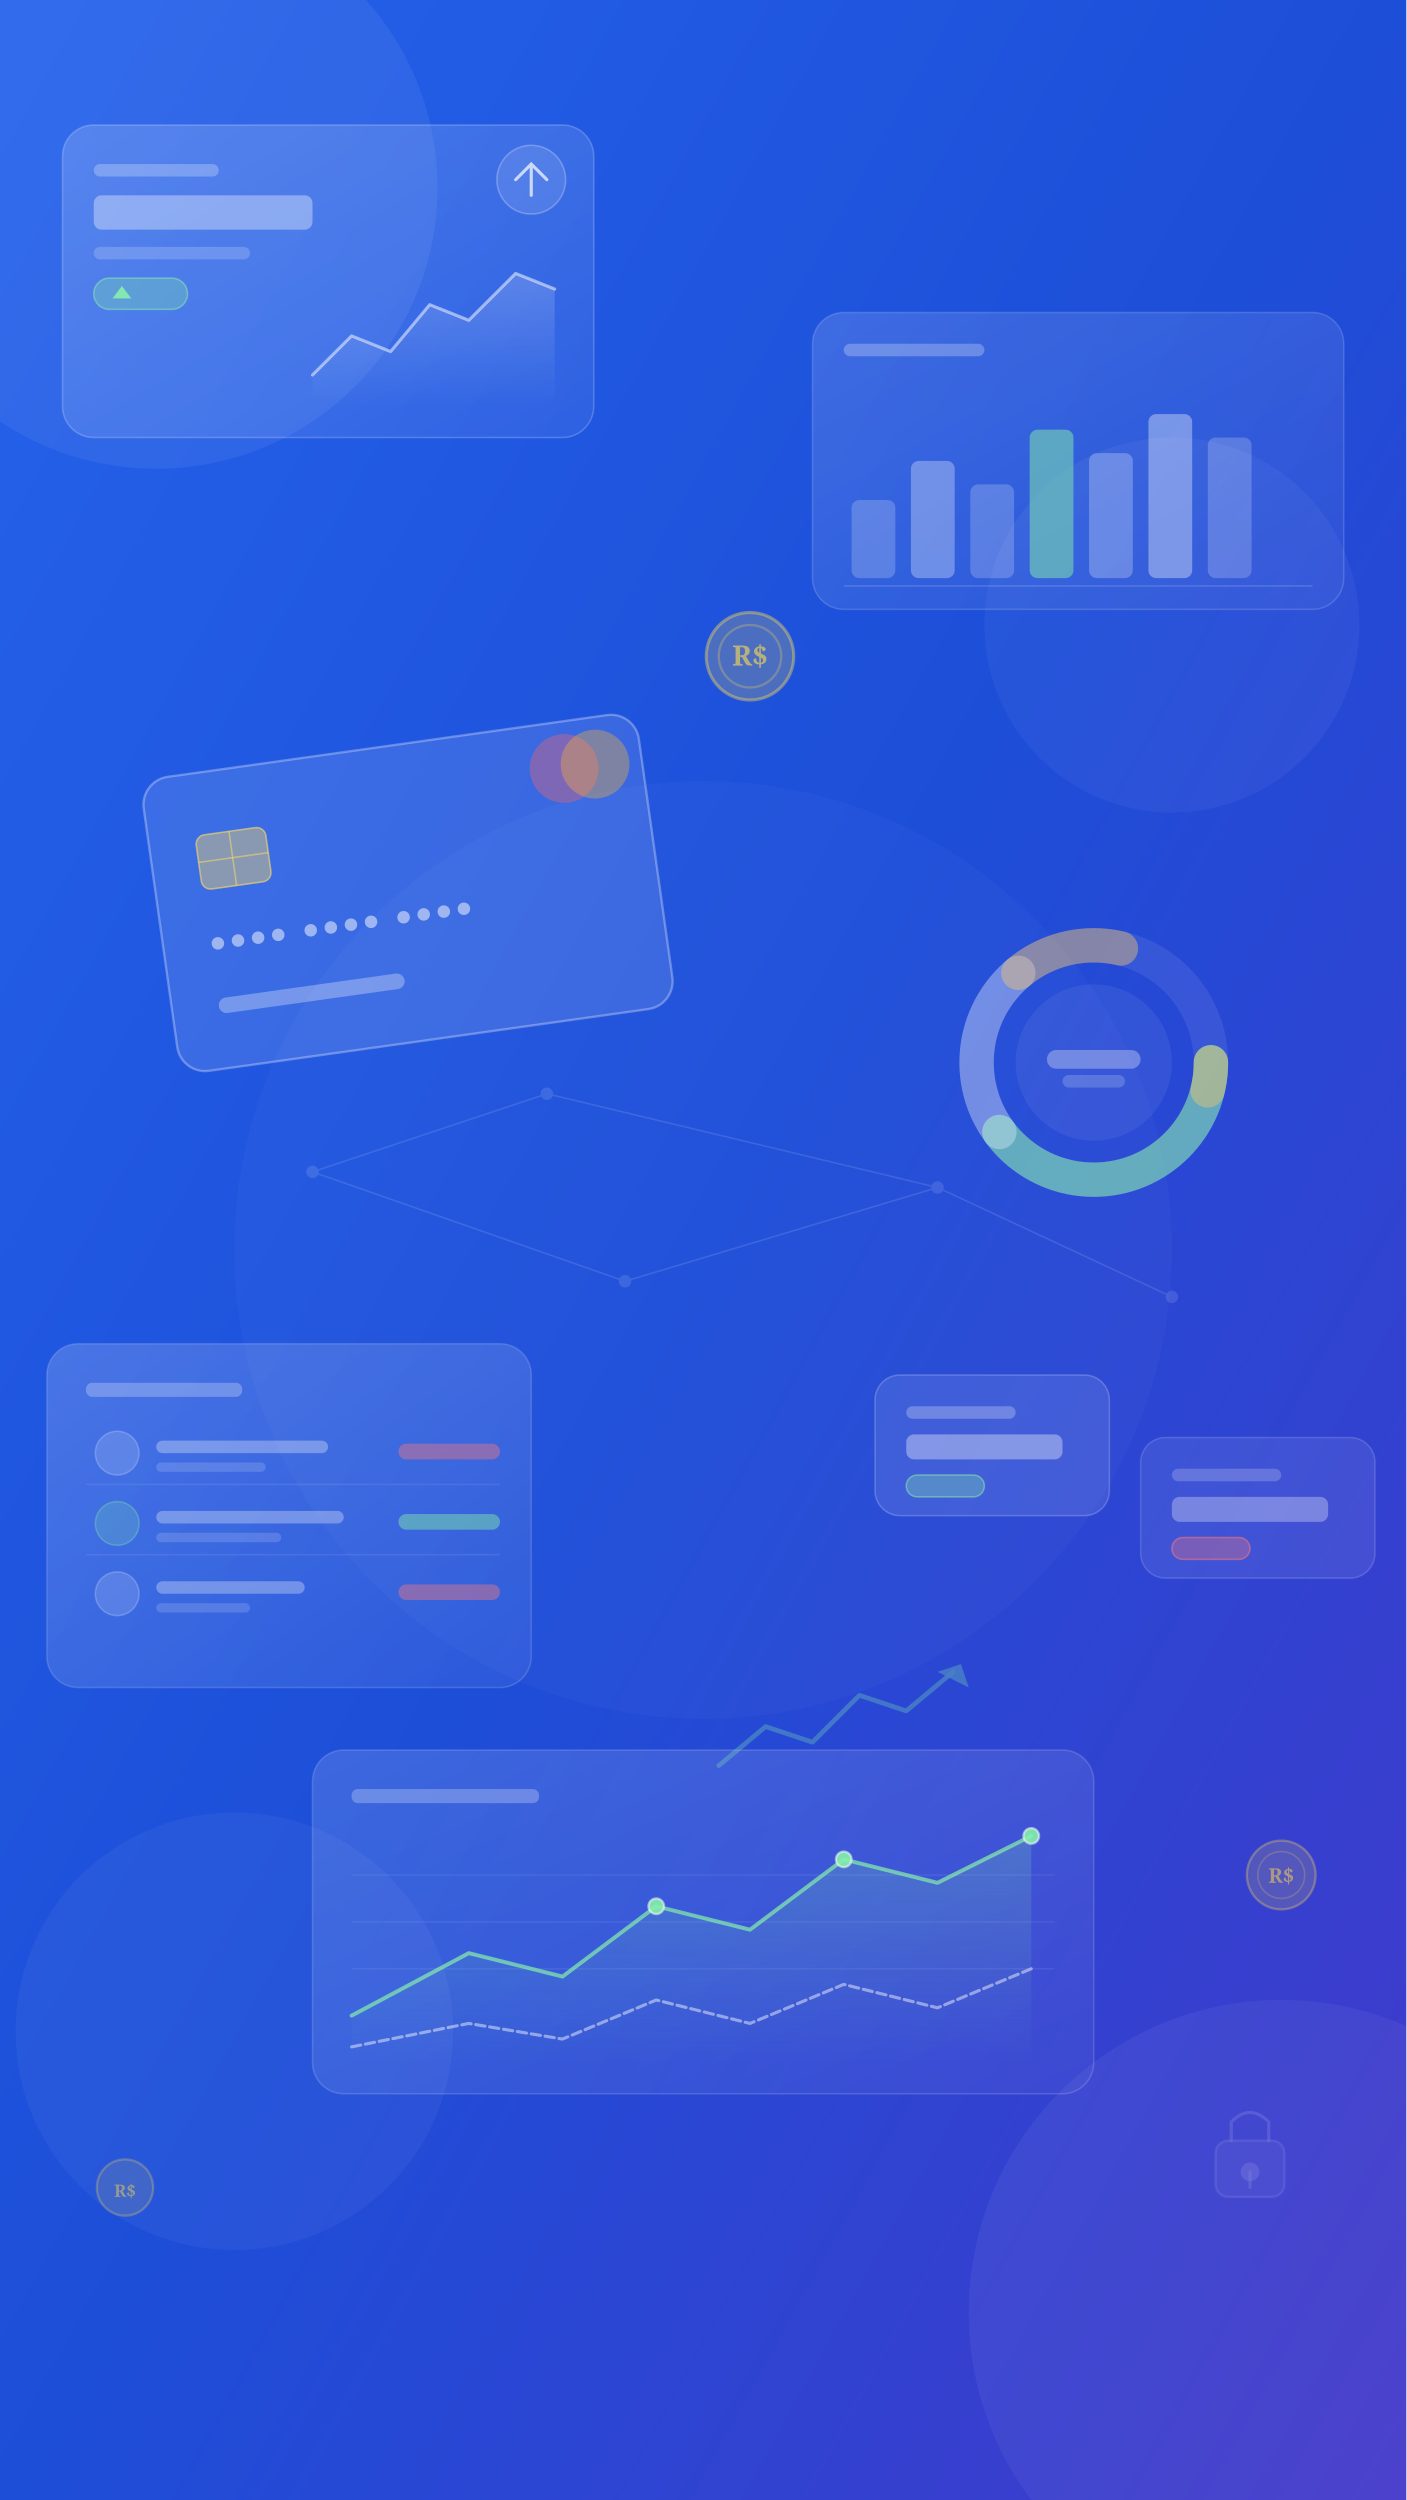
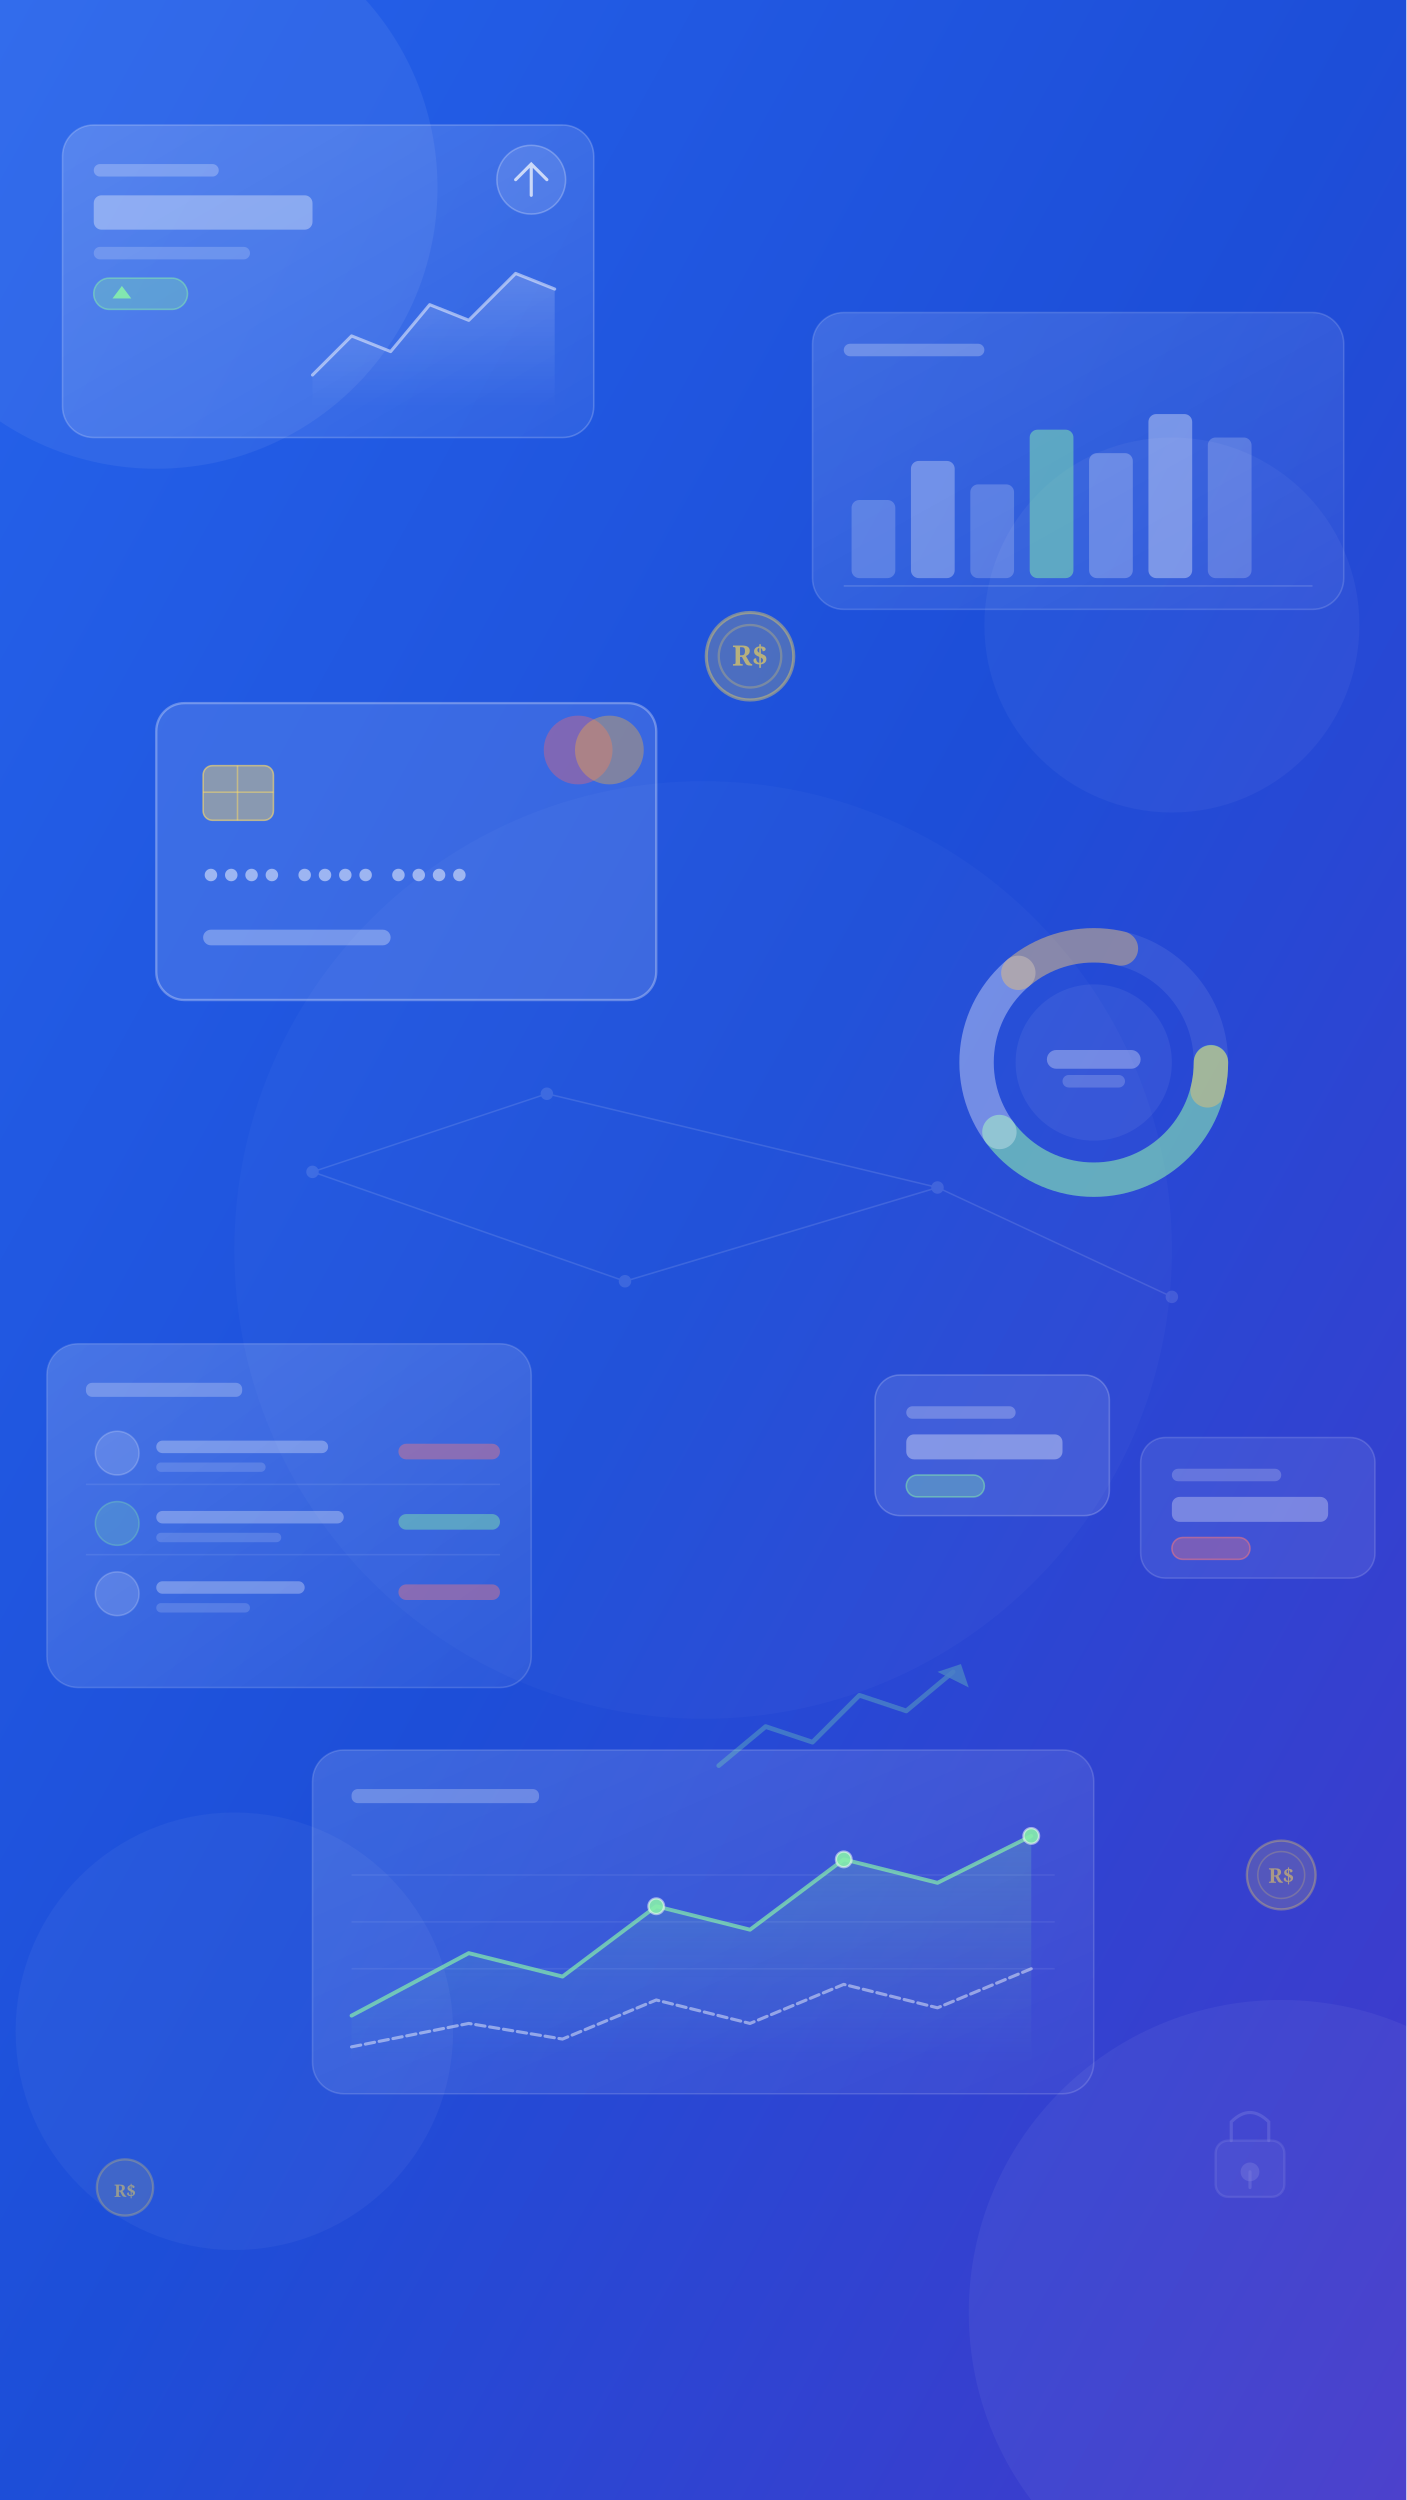
<svg xmlns="http://www.w3.org/2000/svg" viewBox="0 0 900 1600" width="900" height="1600">
  <defs>
    <linearGradient id="bg" x1="0%" y1="0%" x2="100%" y2="100%">
      <stop offset="0%" style="stop-color:#2563eb" />
      <stop offset="50%" style="stop-color:#1d4ed8" />
      <stop offset="100%" style="stop-color:#4338ca" />
    </linearGradient>
    <linearGradient id="cardGrad1" x1="0%" y1="0%" x2="100%" y2="100%">
      <stop offset="0%" style="stop-color:rgba(255,255,255,0.18)" />
      <stop offset="100%" style="stop-color:rgba(255,255,255,0.06)" />
    </linearGradient>
    <linearGradient id="cardGrad2" x1="0%" y1="0%" x2="100%" y2="100%">
      <stop offset="0%" style="stop-color:rgba(255,255,255,0.14)" />
      <stop offset="100%" style="stop-color:rgba(255,255,255,0.04)" />
    </linearGradient>
    <linearGradient id="lineChart" x1="0%" y1="0%" x2="0%" y2="100%">
      <stop offset="0%" style="stop-color:rgba(255,255,255,0.3)" />
      <stop offset="100%" style="stop-color:rgba(255,255,255,0.0)" />
    </linearGradient>
    <linearGradient id="lineChart2" x1="0%" y1="0%" x2="0%" y2="100%">
      <stop offset="0%" style="stop-color:rgba(134,239,172,0.4)" />
      <stop offset="100%" style="stop-color:rgba(134,239,172,0.0)" />
    </linearGradient>
    <filter id="glow">
      <feGaussianBlur stdDeviation="3" result="coloredBlur" />
      <feMerge>
        <feMergeNode in="coloredBlur" />
        <feMergeNode in="SourceGraphic" />
      </feMerge>
    </filter>
    <filter id="softBlur">
      <feGaussianBlur stdDeviation="1.5" />
    </filter>
    <clipPath id="card1clip">
      <rect x="40" y="80" width="340" height="200" rx="20" />
    </clipPath>
    <clipPath id="card2clip">
      <rect x="520" y="200" width="340" height="190" rx="20" />
    </clipPath>
    <clipPath id="card3clip">
      <rect x="60" y="900" width="300" height="180" rx="20" />
    </clipPath>
    <clipPath id="card4clip">
      <rect x="540" y="1050" width="320" height="200" rx="20" />
    </clipPath>
  </defs>
  <rect width="900" height="1600" fill="url(#bg)" />
  <circle cx="100" cy="120" r="180" fill="rgba(255,255,255,0.06)" />
  <circle cx="820" cy="1480" r="200" fill="rgba(255,255,255,0.05)" />
  <circle cx="750" cy="400" r="120" fill="rgba(255,255,255,0.04)" />
  <circle cx="150" cy="1300" r="140" fill="rgba(255,255,255,0.04)" />
  <circle cx="450" cy="800" r="300" fill="rgba(255,255,255,0.025)" />
  <rect x="40" y="80" width="340" height="200" rx="20" fill="url(#cardGrad1)" stroke="rgba(255,255,255,0.2)" stroke-width="1" />
  <rect x="60" y="105" width="80" height="8" rx="4" fill="rgba(255,255,255,0.25)" />
  <rect x="60" y="125" width="140" height="22" rx="5" fill="rgba(255,255,255,0.35)" />
  <rect x="60" y="158" width="100" height="8" rx="4" fill="rgba(255,255,255,0.18)" />
  <rect x="60" y="178" width="60" height="20" rx="10" fill="rgba(134,239,172,0.3)" stroke="rgba(134,239,172,0.5)" stroke-width="1" />
  <polygon points="72,191 78,183 84,191" fill="rgba(134,239,172,0.9)" />
  <polyline points="200,240 225,215 250,225 275,195 300,205 330,175 355,185" fill="none" stroke="rgba(255,255,255,0.5)" stroke-width="2" stroke-linecap="round" stroke-linejoin="round" />
  <polygon points="200,240 225,215 250,225 275,195 300,205 330,175 355,185 355,260 200,260" fill="url(#lineChart)" opacity="0.6" />
  <circle cx="340" cy="115" r="22" fill="rgba(255,255,255,0.12)" stroke="rgba(255,255,255,0.25)" stroke-width="1" />
  <path d="M330,115 L340,105 L350,115 M340,105 L340,125" fill="none" stroke="rgba(255,255,255,0.7)" stroke-width="2" stroke-linecap="round" />
  <rect x="520" y="200" width="340" height="190" rx="20" fill="url(#cardGrad2)" stroke="rgba(255,255,255,0.15)" stroke-width="1" />
  <rect x="540" y="220" width="90" height="8" rx="4" fill="rgba(255,255,255,0.25)" />
  <rect x="545" y="320" width="28" height="50" rx="5" fill="rgba(255,255,255,0.2)" />
  <rect x="583" y="295" width="28" height="75" rx="5" fill="rgba(255,255,255,0.3)" />
  <rect x="621" y="310" width="28" height="60" rx="5" fill="rgba(255,255,255,0.2)" />
  <rect x="659" y="275" width="28" height="95" rx="5" fill="rgba(134,239,172,0.5)" />
  <rect x="697" y="290" width="28" height="80" rx="5" fill="rgba(255,255,255,0.25)" />
  <rect x="735" y="265" width="28" height="105" rx="5" fill="rgba(255,255,255,0.35)" />
  <rect x="773" y="280" width="28" height="90" rx="5" fill="rgba(255,255,255,0.2)" />
  <line x1="540" y1="375" x2="840" y2="375" stroke="rgba(255,255,255,0.15)" stroke-width="1" />
-   <g transform="rotate(-8, 450, 550)">
+   <g>
    <rect x="100" y="450" width="320" height="190" rx="18" fill="rgba(255,255,255,0.12)" stroke="rgba(255,255,255,0.3)" stroke-width="1.5" />
    <rect x="130" y="490" width="45" height="35" rx="6" fill="rgba(255,220,100,0.4)" stroke="rgba(255,220,100,0.6)" stroke-width="1" />
    <line x1="130" y1="507" x2="175" y2="507" stroke="rgba(255,220,100,0.5)" stroke-width="1" />
    <line x1="152" y1="490" x2="152" y2="525" stroke="rgba(255,220,100,0.5)" stroke-width="1" />
    <circle cx="135" cy="560" r="4" fill="rgba(255,255,255,0.5)" />
    <circle cx="148" cy="560" r="4" fill="rgba(255,255,255,0.5)" />
    <circle cx="161" cy="560" r="4" fill="rgba(255,255,255,0.5)" />
    <circle cx="174" cy="560" r="4" fill="rgba(255,255,255,0.5)" />
    <circle cx="195" cy="560" r="4" fill="rgba(255,255,255,0.5)" />
    <circle cx="208" cy="560" r="4" fill="rgba(255,255,255,0.5)" />
    <circle cx="221" cy="560" r="4" fill="rgba(255,255,255,0.5)" />
    <circle cx="234" cy="560" r="4" fill="rgba(255,255,255,0.5)" />
    <circle cx="255" cy="560" r="4" fill="rgba(255,255,255,0.5)" />
    <circle cx="268" cy="560" r="4" fill="rgba(255,255,255,0.5)" />
    <circle cx="281" cy="560" r="4" fill="rgba(255,255,255,0.5)" />
    <circle cx="294" cy="560" r="4" fill="rgba(255,255,255,0.5)" />
    <rect x="130" y="595" width="120" height="10" rx="5" fill="rgba(255,255,255,0.3)" />
    <circle cx="370" cy="480" r="22" fill="rgba(255,100,100,0.35)" />
    <circle cx="390" cy="480" r="22" fill="rgba(255,180,50,0.35)" />
  </g>
  <g transform="translate(700, 680)">
    <circle cx="0" cy="0" r="75" fill="none" stroke="rgba(255,255,255,0.08)" stroke-width="22" />
    <circle cx="0" cy="0" r="75" fill="none" stroke="rgba(134,239,172,0.55)" stroke-width="22" stroke-dasharray="188 283" stroke-dashoffset="0" stroke-linecap="round" />
    <circle cx="0" cy="0" r="75" fill="none" stroke="rgba(255,255,255,0.3)" stroke-width="22" stroke-dasharray="113 283" stroke-dashoffset="-188" stroke-linecap="round" />
    <circle cx="0" cy="0" r="75" fill="none" stroke="rgba(255,200,100,0.4)" stroke-width="22" stroke-dasharray="70 283" stroke-dashoffset="-301" stroke-linecap="round" />
    <circle cx="0" cy="0" r="50" fill="rgba(255,255,255,0.06)" />
    <rect x="-30" y="-8" width="60" height="12" rx="6" fill="rgba(255,255,255,0.3)" />
    <rect x="-20" y="8" width="40" height="8" rx="4" fill="rgba(255,255,255,0.18)" />
  </g>
  <rect x="30" y="860" width="310" height="220" rx="20" fill="url(#cardGrad1)" stroke="rgba(255,255,255,0.15)" stroke-width="1" />
  <rect x="55" y="885" width="100" height="9" rx="4" fill="rgba(255,255,255,0.25)" />
  <circle cx="75" cy="930" r="14" fill="rgba(255,255,255,0.15)" stroke="rgba(255,255,255,0.2)" stroke-width="1" />
  <rect x="100" y="922" width="110" height="8" rx="4" fill="rgba(255,255,255,0.3)" />
  <rect x="100" y="936" width="70" height="6" rx="3" fill="rgba(255,255,255,0.15)" />
  <rect x="255" y="924" width="65" height="10" rx="5" fill="rgba(255,120,120,0.4)" />
  <circle cx="75" cy="975" r="14" fill="rgba(134,239,172,0.2)" stroke="rgba(134,239,172,0.3)" stroke-width="1" />
  <rect x="100" y="967" width="120" height="8" rx="4" fill="rgba(255,255,255,0.3)" />
  <rect x="100" y="981" width="80" height="6" rx="3" fill="rgba(255,255,255,0.15)" />
  <rect x="255" y="969" width="65" height="10" rx="5" fill="rgba(134,239,172,0.45)" />
  <circle cx="75" cy="1020" r="14" fill="rgba(255,255,255,0.15)" stroke="rgba(255,255,255,0.2)" stroke-width="1" />
  <rect x="100" y="1012" width="95" height="8" rx="4" fill="rgba(255,255,255,0.3)" />
  <rect x="100" y="1026" width="60" height="6" rx="3" fill="rgba(255,255,255,0.15)" />
  <rect x="255" y="1014" width="65" height="10" rx="5" fill="rgba(255,120,120,0.4)" />
  <line x1="55" y1="950" x2="320" y2="950" stroke="rgba(255,255,255,0.08)" stroke-width="1" />
  <line x1="55" y1="995" x2="320" y2="995" stroke="rgba(255,255,255,0.08)" stroke-width="1" />
  <rect x="200" y="1120" width="500" height="220" rx="20" fill="url(#cardGrad2)" stroke="rgba(255,255,255,0.15)" stroke-width="1" />
  <rect x="225" y="1145" width="120" height="9" rx="4" fill="rgba(255,255,255,0.25)" />
  <line x1="225" y1="1200" x2="675" y2="1200" stroke="rgba(255,255,255,0.07)" stroke-width="1" />
  <line x1="225" y1="1230" x2="675" y2="1230" stroke="rgba(255,255,255,0.07)" stroke-width="1" />
  <line x1="225" y1="1260" x2="675" y2="1260" stroke="rgba(255,255,255,0.07)" stroke-width="1" />
  <polyline points="225,1290 300,1250 360,1265 420,1220 480,1235 540,1190 600,1205 660,1175" fill="none" stroke="rgba(134,239,172,0.7)" stroke-width="2.5" stroke-linecap="round" stroke-linejoin="round" />
  <polygon points="225,1290 300,1250 360,1265 420,1220 480,1235 540,1190 600,1205 660,1175 660,1320 225,1320" fill="url(#lineChart2)" opacity="0.5" />
  <polyline points="225,1310 300,1295 360,1305 420,1280 480,1295 540,1270 600,1285 660,1260" fill="none" stroke="rgba(255,255,255,0.45)" stroke-width="2" stroke-linecap="round" stroke-linejoin="round" stroke-dasharray="6,3" />
  <circle cx="420" cy="1220" r="5" fill="rgba(134,239,172,0.9)" stroke="rgba(255,255,255,0.5)" stroke-width="1.5" />
  <circle cx="540" cy="1190" r="5" fill="rgba(134,239,172,0.9)" stroke="rgba(255,255,255,0.5)" stroke-width="1.5" />
  <circle cx="660" cy="1175" r="5" fill="rgba(134,239,172,0.9)" stroke="rgba(255,255,255,0.5)" stroke-width="1.5" />
  <rect x="560" y="880" width="150" height="90" rx="16" fill="rgba(255,255,255,0.1)" stroke="rgba(255,255,255,0.2)" stroke-width="1" />
  <rect x="580" y="900" width="70" height="8" rx="4" fill="rgba(255,255,255,0.25)" />
  <rect x="580" y="918" width="100" height="16" rx="5" fill="rgba(255,255,255,0.35)" />
  <rect x="580" y="944" width="50" height="14" rx="7" fill="rgba(134,239,172,0.3)" stroke="rgba(134,239,172,0.5)" stroke-width="1" />
  <rect x="730" y="920" width="150" height="90" rx="16" fill="rgba(255,255,255,0.08)" stroke="rgba(255,255,255,0.15)" stroke-width="1" />
  <rect x="750" y="940" width="70" height="8" rx="4" fill="rgba(255,255,255,0.2)" />
  <rect x="750" y="958" width="100" height="16" rx="5" fill="rgba(255,255,255,0.3)" />
  <rect x="750" y="984" width="50" height="14" rx="7" fill="rgba(255,120,120,0.3)" stroke="rgba(255,120,120,0.5)" stroke-width="1" />
  <circle cx="480" cy="420" r="28" fill="rgba(255,220,80,0.2)" stroke="rgba(255,220,80,0.4)" stroke-width="2" />
  <circle cx="480" cy="420" r="20" fill="none" stroke="rgba(255,220,80,0.25)" stroke-width="1.5" />
  <text x="480" y="426" text-anchor="middle" font-size="18" fill="rgba(255,220,80,0.6)" font-family="serif" font-weight="bold">R$</text>
  <circle cx="820" cy="1200" r="22" fill="rgba(255,220,80,0.15)" stroke="rgba(255,220,80,0.3)" stroke-width="1.5" />
  <circle cx="820" cy="1200" r="15" fill="none" stroke="rgba(255,220,80,0.2)" stroke-width="1" />
  <text x="820" y="1205" text-anchor="middle" font-size="13" fill="rgba(255,220,80,0.5)" font-family="serif" font-weight="bold">R$</text>
  <circle cx="80" cy="1400" r="18" fill="rgba(255,220,80,0.12)" stroke="rgba(255,220,80,0.25)" stroke-width="1.5" />
  <text x="80" y="1406" text-anchor="middle" font-size="11" fill="rgba(255,220,80,0.45)" font-family="serif" font-weight="bold">R$</text>
  <g transform="translate(460, 1070)" opacity="0.35">
    <polyline points="0,60 30,35 60,45 90,15 120,25 150,0" fill="none" stroke="rgba(134,239,172,0.8)" stroke-width="3" stroke-linecap="round" stroke-linejoin="round" />
    <polygon points="140,0 155,-5 160,10" fill="rgba(134,239,172,0.8)" />
  </g>
  <g transform="translate(800, 1380)" opacity="0.3">
    <rect x="-22" y="-10" width="44" height="36" rx="8" fill="rgba(255,255,255,0.15)" stroke="rgba(255,255,255,0.3)" stroke-width="1.5" />
    <path d="M-12,-10 L-12,-22 Q0,-34 12,-22 L12,-10" fill="none" stroke="rgba(255,255,255,0.4)" stroke-width="2" stroke-linecap="round" />
    <circle cx="0" cy="10" r="6" fill="rgba(255,255,255,0.4)" />
    <line x1="0" y1="10" x2="0" y2="20" stroke="rgba(255,255,255,0.4)" stroke-width="2" stroke-linecap="round" />
  </g>
  <g opacity="0.12">
    <line x1="200" y1="750" x2="400" y2="820" stroke="white" stroke-width="1" />
    <line x1="400" y1="820" x2="600" y2="760" stroke="white" stroke-width="1" />
    <line x1="600" y1="760" x2="750" y2="830" stroke="white" stroke-width="1" />
    <line x1="200" y1="750" x2="350" y2="700" stroke="white" stroke-width="1" />
    <line x1="350" y1="700" x2="600" y2="760" stroke="white" stroke-width="1" />
    <circle cx="200" cy="750" r="4" fill="white" />
    <circle cx="400" cy="820" r="4" fill="white" />
    <circle cx="600" cy="760" r="4" fill="white" />
    <circle cx="750" cy="830" r="4" fill="white" />
    <circle cx="350" cy="700" r="4" fill="white" />
  </g>
</svg>
